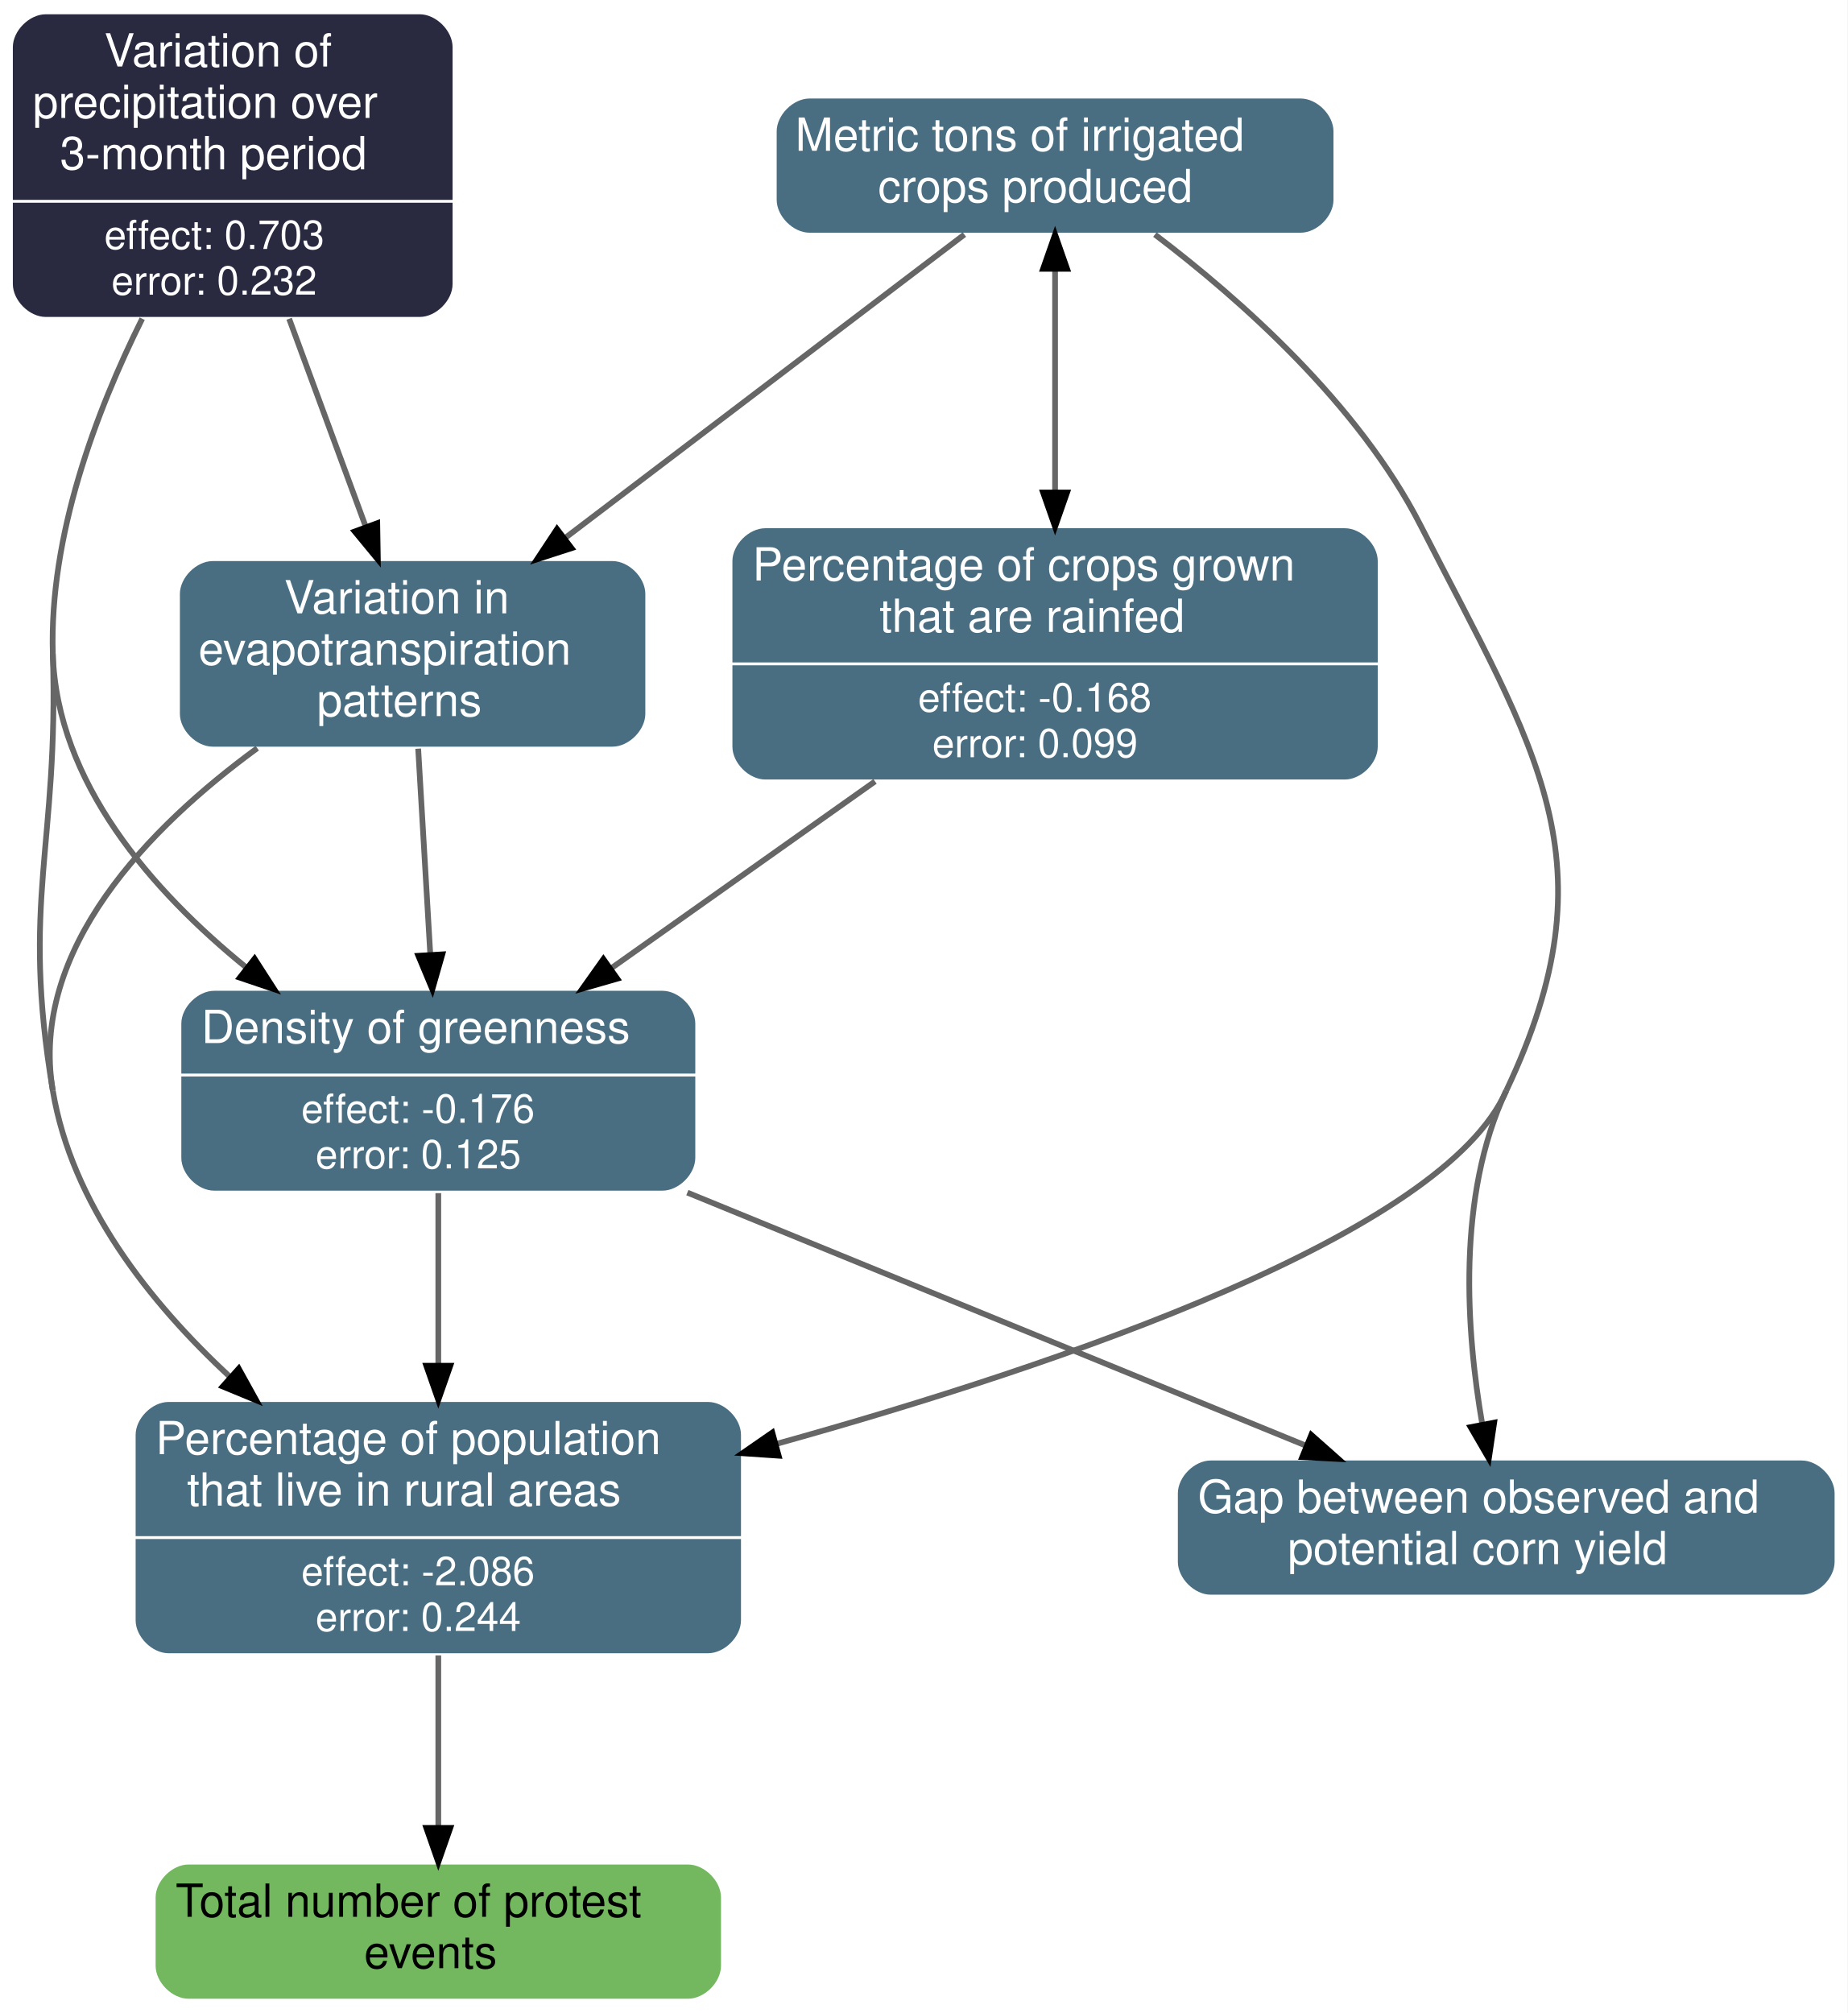
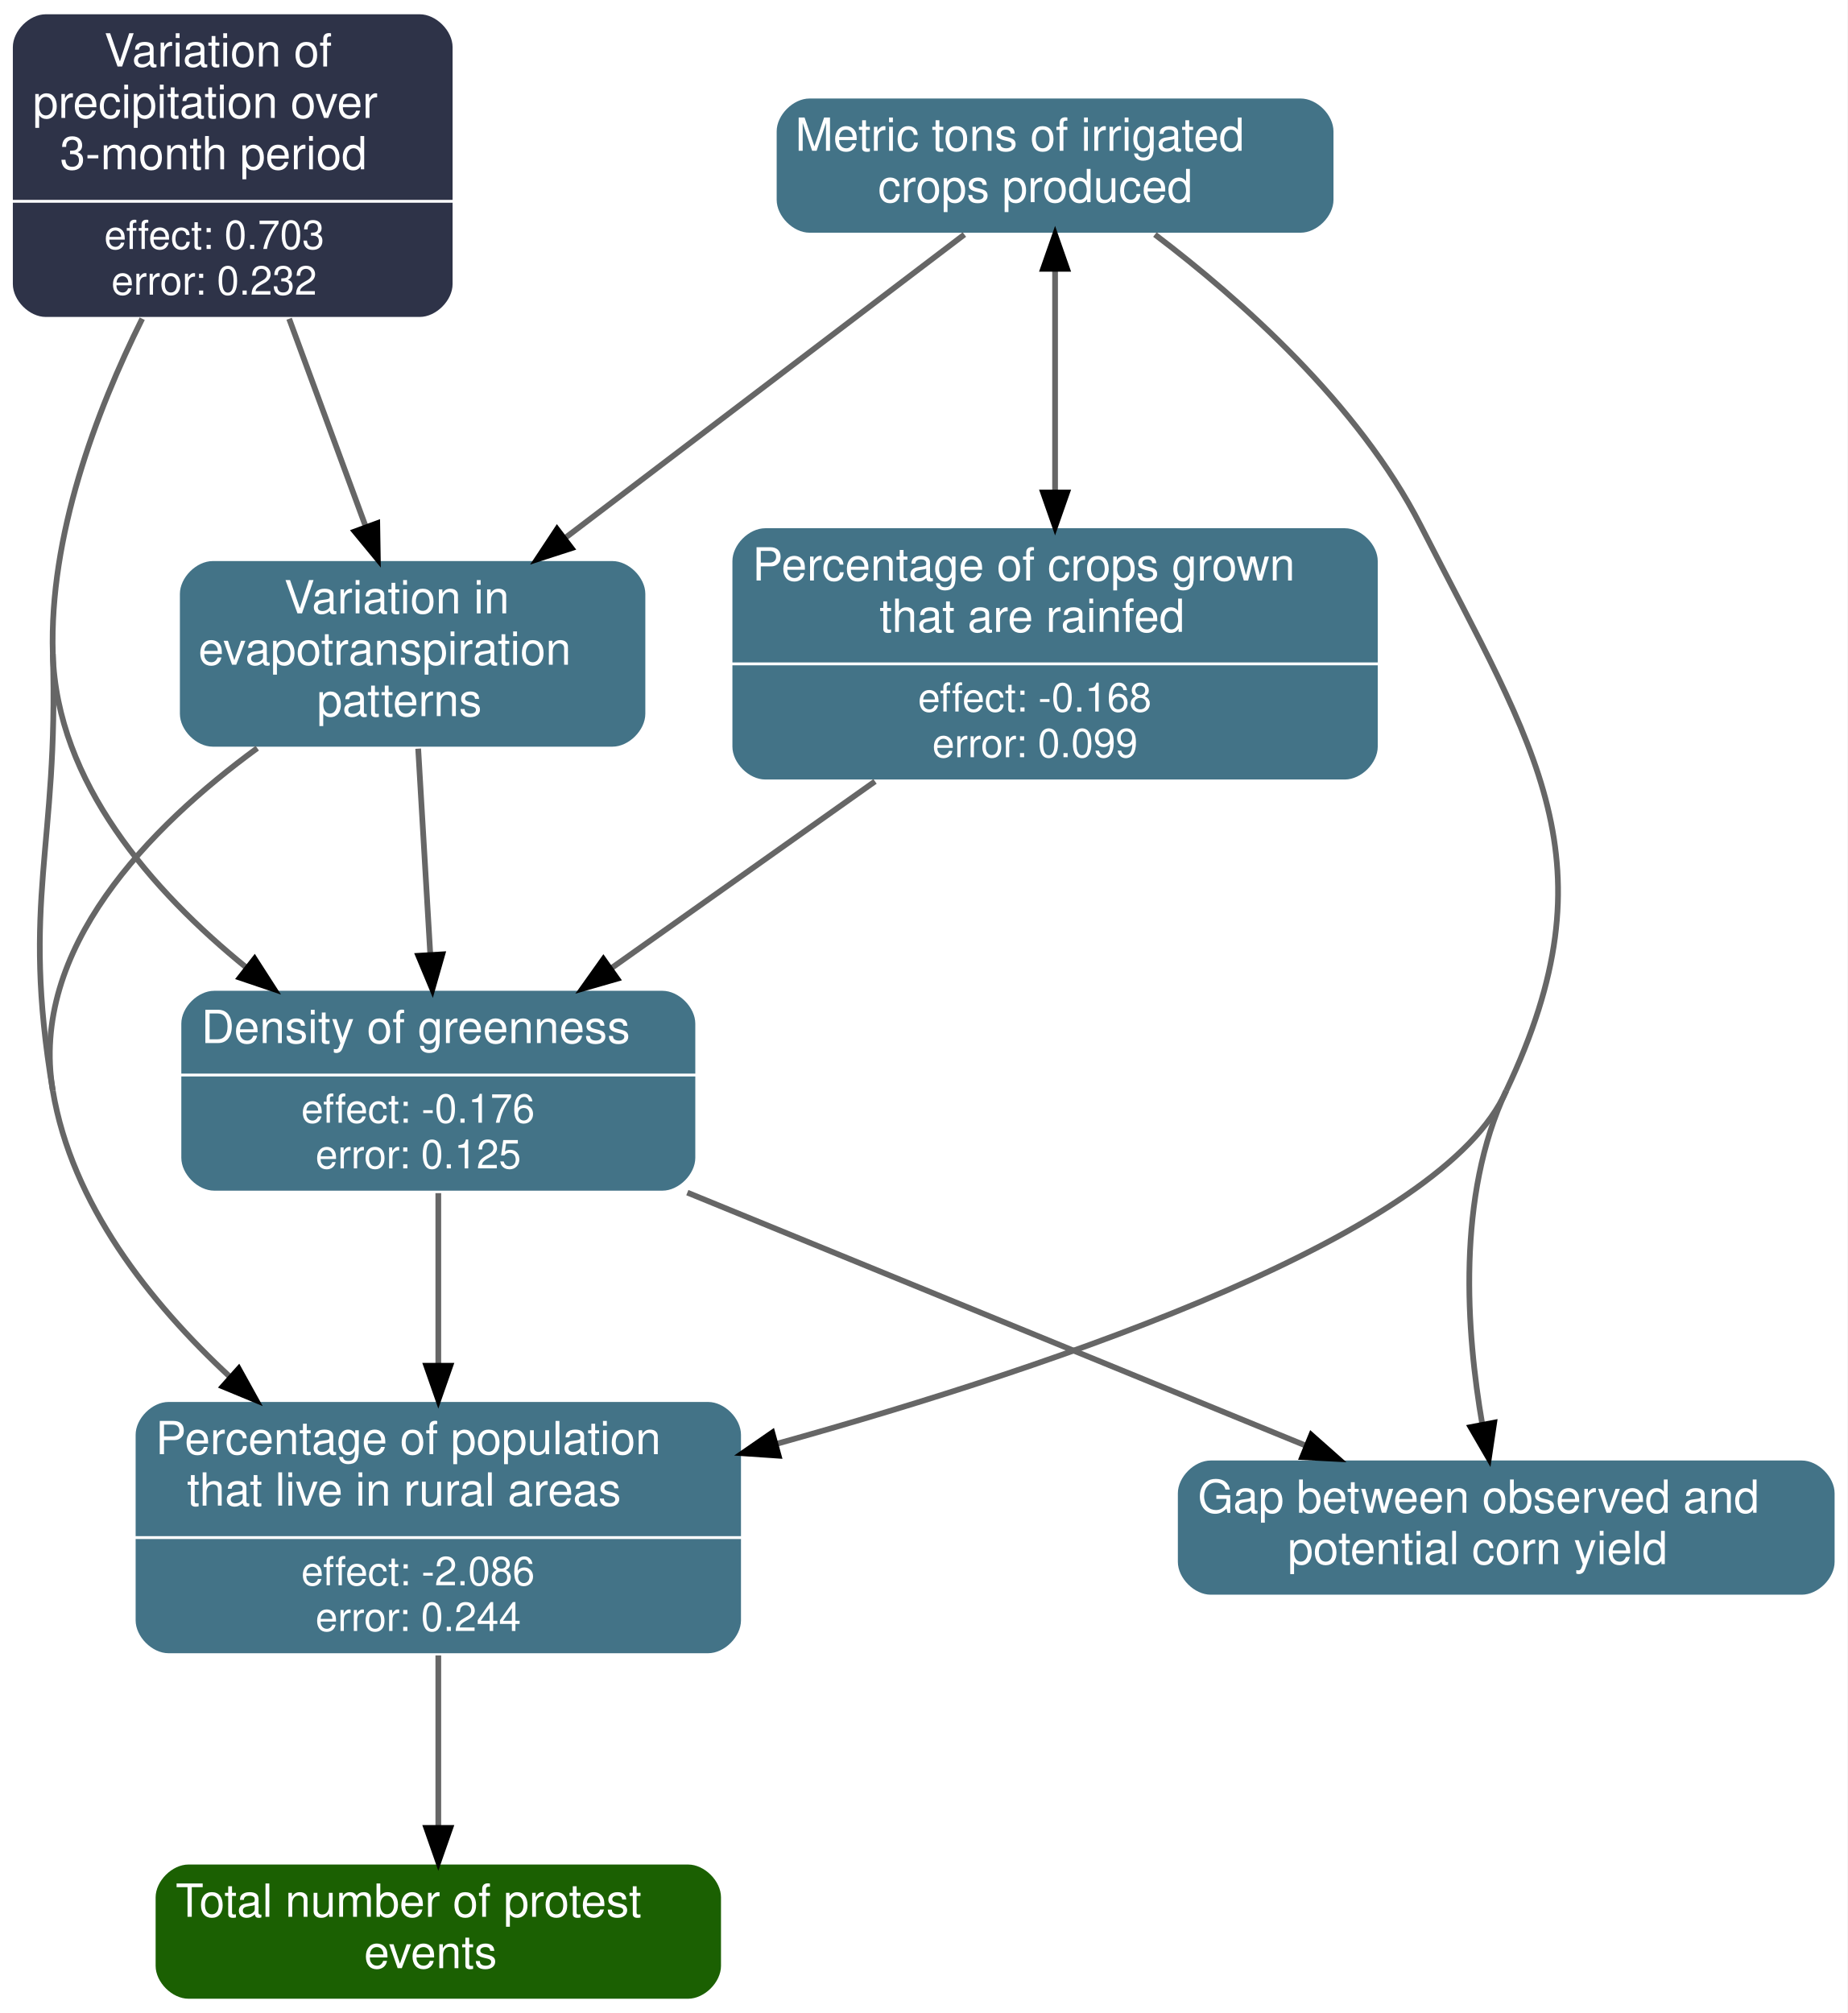
<svg xmlns="http://www.w3.org/2000/svg" width="" height="" viewBox="0.00 0.00 647.00 705.00" preserveAspectRatio="xMinYMin">
  <g id="graph0" class="graph" transform="scale(1 1) rotate(0) translate(4 701)">
    <polygon fill="#ffffff" stroke="transparent" points="-4,4 -4,-701 643,-701 643,4 -4,4" />
    <g id="node1" class="node rankB">
      <path fill="none" stroke="#000000" d="M55,-121.5C55,-121.5 244,-121.5 244,-121.5 250,-121.5 256,-127.5 256,-133.5 256,-133.5 256,-198.5 256,-198.5 256,-204.5 250,-210.5 244,-210.5 244,-210.5 55,-210.5 55,-210.5 49,-210.5 43,-204.5 43,-198.5 43,-198.5 43,-133.5 43,-133.5 43,-127.5 49,-121.5 55,-121.5" />
      <text text-anchor="start" x="50.5" y="-191.7" font-family="Helvetica, Arial, sans-serif" font-size="16.00" fill="#000000">Percentage of population</text>
      <text text-anchor="start" x="61.5" y="-173.7" font-family="Helvetica, Arial, sans-serif" font-size="16.00" fill="#000000">that live in rural areas</text>
      <polyline fill="none" stroke="#000000" points="43,-162.5 256,-162.5 " />
      <text text-anchor="start" x="101.5" y="-145.8" font-family="Helvetica, Arial, sans-serif" font-size="14.00" fill="#000000">effect: -2.086</text>
      <text text-anchor="start" x="106.5" y="-129.8" font-family="Helvetica, Arial, sans-serif" font-size="14.00" fill="#000000">error: 0.244</text>
    </g>
    <g id="node2" class="node rankC">
      <path fill="none" stroke="#000000" d="M62,-.5C62,-.5 237,-.5 237,-.5 243,-.5 249,-6.5 249,-12.5 249,-12.5 249,-36.5 249,-36.5 249,-42.5 243,-48.5 237,-48.5 237,-48.5 62,-48.5 62,-48.5 56,-48.5 50,-42.5 50,-36.5 50,-36.5 50,-12.5 50,-12.5 50,-6.5 56,-.5 62,-.5" />
      <text text-anchor="start" x="57.5" y="-29.7" font-family="Helvetica, Arial, sans-serif" font-size="16.00" fill="#000000">Total number of protest</text>
      <text text-anchor="start" x="123.5" y="-11.7" font-family="Helvetica, Arial, sans-serif" font-size="16.00" fill="#000000">events</text>
    </g>
    <g id="edge1" class="edge">
      <path fill="none" stroke="#000000" stroke-width="2" d="M149.5,-121.228C149.5,-101.756 149.5,-79.234 149.5,-60.825" />
      <polygon fill="#000000" stroke="#000000" stroke-width="2" points="153.7,-60.825 149.5,-48.825 145.3,-60.825 153.7,-60.825" />
    </g>
    <g id="node3" class="node rankB">
      <path fill="none" stroke="#000000" d="M70.5,-439C70.5,-439 210.5,-439 210.5,-439 216.5,-439 222.5,-445 222.5,-451 222.5,-451 222.5,-493 222.5,-493 222.5,-499 216.5,-505 210.5,-505 210.5,-505 70.5,-505 70.5,-505 64.5,-505 58.5,-499 58.5,-493 58.5,-493 58.5,-451 58.5,-451 58.5,-445 64.5,-439 70.5,-439" />
      <text text-anchor="start" x="95.5" y="-486.2" font-family="Helvetica, Arial, sans-serif" font-size="16.00" fill="#000000">Variation in</text>
      <text text-anchor="start" x="65.5" y="-468.2" font-family="Helvetica, Arial, sans-serif" font-size="16.00" fill="#000000">evapotranspiration</text>
      <text text-anchor="start" x="107" y="-450.2" font-family="Helvetica, Arial, sans-serif" font-size="16.00" fill="#000000">patterns</text>
    </g>
    <g id="edge2" class="edge">
      <path fill="none" stroke="#000000" stroke-width="2" d="M86.098,-438.974C48.34,-411.344 6.189,-368.547 14.5,-319" />
    </g>
    <g id="node4" class="node rankB">
      <path fill="none" stroke="#000000" d="M71,-283.5C71,-283.5 228,-283.5 228,-283.5 234,-283.5 240,-289.5 240,-295.5 240,-295.5 240,-342.5 240,-342.5 240,-348.5 234,-354.5 228,-354.5 228,-354.5 71,-354.5 71,-354.5 65,-354.5 59,-348.5 59,-342.5 59,-342.5 59,-295.5 59,-295.5 59,-289.5 65,-283.5 71,-283.5" />
      <text text-anchor="start" x="66.5" y="-335.7" font-family="Helvetica, Arial, sans-serif" font-size="16.00" fill="#000000">Density of greenness</text>
      <polyline fill="none" stroke="#000000" points="59,-324.5 240,-324.5 " />
      <text text-anchor="start" x="101.5" y="-307.8" font-family="Helvetica, Arial, sans-serif" font-size="14.00" fill="#000000">effect: -0.176</text>
      <text text-anchor="start" x="106.5" y="-291.8" font-family="Helvetica, Arial, sans-serif" font-size="14.00" fill="#000000">error: 0.125</text>
    </g>
    <g id="edge3" class="edge">
      <path fill="none" stroke="#000000" stroke-width="2" d="M142.453,-438.801C143.693,-417.718 145.318,-390.092 146.695,-366.683" />
      <polygon fill="#000000" stroke="#000000" stroke-width="2" points="150.898,-366.759 147.41,-354.533 142.512,-366.265 150.898,-366.759" />
    </g>
    <g id="edge4" class="edge">
      <path fill="none" stroke="#000000" stroke-width="2" d="M149.5,-283.128C149.5,-265.208 149.5,-243.098 149.5,-222.932" />
      <polygon fill="#000000" stroke="#000000" stroke-width="2" points="153.7,-222.682 149.5,-210.682 145.3,-222.682 153.7,-222.682" />
    </g>
    <g id="node5" class="node rankB">
      <path fill="none" stroke="#000000" d="M420,-142C420,-142 627,-142 627,-142 633,-142 639,-148 639,-154 639,-154 639,-178 639,-178 639,-184 633,-190 627,-190 627,-190 420,-190 420,-190 414,-190 408,-184 408,-178 408,-178 408,-154 408,-154 408,-148 414,-142 420,-142" />
      <text text-anchor="start" x="415.5" y="-171.2" font-family="Helvetica, Arial, sans-serif" font-size="16.00" fill="#000000">Gap between observed and</text>
      <text text-anchor="start" x="447" y="-153.2" font-family="Helvetica, Arial, sans-serif" font-size="16.00" fill="#000000">potential corn yield</text>
    </g>
    <g id="edge5" class="edge">
      <path fill="none" stroke="#000000" stroke-width="2" d="M236.714,-283.321C302.755,-256.305 392.276,-219.683 453.633,-194.582" />
      <polygon fill="#000000" stroke="#000000" stroke-width="2" points="455.234,-198.465 464.75,-190.034 452.053,-190.69 455.234,-198.465" />
    </g>
    <g id="node6" class="node rankA">
      <path fill="none" stroke="#000000" d="M12,-589.5C12,-589.5 143,-589.5 143,-589.5 149,-589.5 155,-595.5 155,-601.5 155,-601.5 155,-684.5 155,-684.5 155,-690.5 149,-696.5 143,-696.5 143,-696.5 12,-696.5 12,-696.5 6,-696.5 0,-690.5 0,-684.5 0,-684.5 0,-601.5 0,-601.5 0,-595.5 6,-589.5 12,-589.5" />
      <text text-anchor="start" x="32.5" y="-677.7" font-family="Helvetica, Arial, sans-serif" font-size="16.00" fill="#000000">Variation of</text>
      <text text-anchor="start" x="7.5" y="-659.7" font-family="Helvetica, Arial, sans-serif" font-size="16.00" fill="#000000">precipitation over</text>
      <text text-anchor="start" x="17" y="-641.7" font-family="Helvetica, Arial, sans-serif" font-size="16.00" fill="#000000">3-month period</text>
      <polyline fill="none" stroke="#000000" points="0,-630.5 155,-630.5 " />
      <text text-anchor="start" x="32.5" y="-613.8" font-family="Helvetica, Arial, sans-serif" font-size="14.00" fill="#000000">effect: 0.703</text>
      <text text-anchor="start" x="35" y="-597.8" font-family="Helvetica, Arial, sans-serif" font-size="14.00" fill="#000000">error: 0.232</text>
    </g>
    <g id="edge6" class="edge">
      <path fill="none" stroke="#000000" stroke-width="2" d="M45.804,-589.38C29.481,-556.564 13.215,-513.11 14.5,-472" />
      <path fill="none" stroke="#000000" stroke-width="2" d="M14.5,-472C16.625,-404.033 3.251,-386.063 14.5,-319" />
      <path fill="none" stroke="#000000" stroke-width="2" d="M14.5,-319C21.136,-279.437 48.318,-244.936 76.57,-218.762" />
      <polygon fill="#000000" stroke="#000000" stroke-width="2" points="79.602,-221.685 85.756,-210.56 74.007,-215.419 79.602,-221.685" />
    </g>
    <g id="edge7" class="edge">
      <path fill="none" stroke="#000000" stroke-width="2" d="M97.261,-589.364C105.887,-565.951 115.883,-538.818 124.09,-516.542" />
      <polygon fill="#000000" stroke="#000000" stroke-width="2" points="128.116,-517.763 128.323,-505.051 120.234,-514.859 128.116,-517.763" />
    </g>
    <g id="edge8" class="edge">
      <path fill="none" stroke="#000000" stroke-width="2" d="M14.5,-472C15.905,-427.045 49.124,-389.047 82.254,-362.163" />
      <polygon fill="#000000" stroke="#000000" stroke-width="2" points="85.156,-365.226 92.031,-354.531 79.988,-358.604 85.156,-365.226" />
    </g>
    <g id="node7" class="node rankB">
      <path fill="none" stroke="#000000" d="M264,-427.5C264,-427.5 467,-427.5 467,-427.5 473,-427.5 479,-433.5 479,-439.5 479,-439.5 479,-504.5 479,-504.5 479,-510.5 473,-516.5 467,-516.5 467,-516.5 264,-516.5 264,-516.5 258,-516.5 252,-510.5 252,-504.5 252,-504.5 252,-439.5 252,-439.5 252,-433.5 258,-427.5 264,-427.5" />
      <text text-anchor="start" x="259.5" y="-497.7" font-family="Helvetica, Arial, sans-serif" font-size="16.00" fill="#000000">Percentage of crops grown</text>
      <text text-anchor="start" x="304" y="-479.7" font-family="Helvetica, Arial, sans-serif" font-size="16.00" fill="#000000">that are rainfed</text>
      <polyline fill="none" stroke="#000000" points="252,-468.5 479,-468.5 " />
      <text text-anchor="start" x="317.5" y="-451.8" font-family="Helvetica, Arial, sans-serif" font-size="14.00" fill="#000000">effect: -0.168</text>
      <text text-anchor="start" x="322.5" y="-435.8" font-family="Helvetica, Arial, sans-serif" font-size="14.00" fill="#000000">error: 0.099</text>
    </g>
    <g id="edge9" class="edge">
      <path fill="none" stroke="#000000" stroke-width="2" d="M302.443,-427.335C273.259,-406.663 238.746,-382.216 209.898,-361.782" />
      <polygon fill="#000000" stroke="#000000" stroke-width="2" points="212.169,-358.243 199.949,-354.734 207.313,-365.098 212.169,-358.243" />
    </g>
    <g id="node8" class="node rankB">
      <path fill="none" stroke="#000000" d="M279.5,-619C279.5,-619 451.5,-619 451.5,-619 457.5,-619 463.5,-625 463.5,-631 463.5,-631 463.5,-655 463.5,-655 463.5,-661 457.5,-667 451.5,-667 451.5,-667 279.5,-667 279.5,-667 273.5,-667 267.5,-661 267.5,-655 267.5,-655 267.5,-631 267.5,-631 267.5,-625 273.5,-619 279.5,-619" />
      <text text-anchor="start" x="274.5" y="-648.2" font-family="Helvetica, Arial, sans-serif" font-size="16.00" fill="#000000">Metric tons of irrigated</text>
      <text text-anchor="start" x="303.5" y="-630.2" font-family="Helvetica, Arial, sans-serif" font-size="16.00" fill="#000000">crops produced</text>
    </g>
    <g id="edge11" class="edge">
      <path fill="none" stroke="#000000" stroke-width="2" d="M400.458,-618.86C430.33,-596.203 471.816,-559.496 493.5,-517 533.953,-437.72 561.614,-399.431 523.5,-319" />
      <path fill="none" stroke="#000000" stroke-width="2" d="M523.5,-319C501.818,-269.1 369.112,-223.501 267.879,-195.309" />
      <polygon fill="#000000" stroke="#000000" stroke-width="2" points="268.696,-191.178 256.011,-192.043 266.467,-199.277 268.696,-191.178" />
    </g>
    <g id="edge12" class="edge">
      <path fill="none" stroke="#000000" stroke-width="2" d="M333.74,-618.863C297.365,-591.217 237.186,-545.481 193.638,-512.385" />
      <polygon fill="#000000" stroke="#000000" stroke-width="2" points="196.156,-509.023 184.06,-505.106 191.073,-515.711 196.156,-509.023" />
    </g>
    <g id="edge14" class="edge">
      <path fill="none" stroke="#000000" stroke-width="2" d="M523.5,-319C506.027,-282.128 509.523,-234.418 515.115,-202.153" />
      <polygon fill="#000000" stroke="#000000" stroke-width="2" points="519.275,-202.757 517.408,-190.181 511.025,-201.177 519.275,-202.757" />
    </g>
    <g id="edge13" class="edge">
      <path fill="none" stroke="#000000" stroke-width="2" d="M365.5,-606.765C365.5,-584.123 365.5,-554.485 365.5,-528.77" />
      <polygon fill="#000000" stroke="#000000" stroke-width="2" points="361.3,-606.862 365.5,-618.863 369.7,-606.863 361.3,-606.862" />
      <polygon fill="#000000" stroke="#000000" stroke-width="2" points="369.7,-528.51 365.5,-516.51 361.3,-528.51 369.7,-528.51" />
    </g>
  </g>
  <style>.node path {
  stroke: #fff;
}
.node text {
  fill: #fff;
}
- .rankC.node text {
-   fill: #000;
- }
.node polyline {
  stroke: #fff;
}
.rankA path {
-   fill: #292a40;
+   fill: #2e3348;
}
.rankB path {
-   fill: #4a6e81;
+   fill: #437387;
}
.rankC path {
-   fill: #73b85f;
+   fill: #1b6002;
}
.edge path {
  stroke: #666;
};
</style>
</svg>
